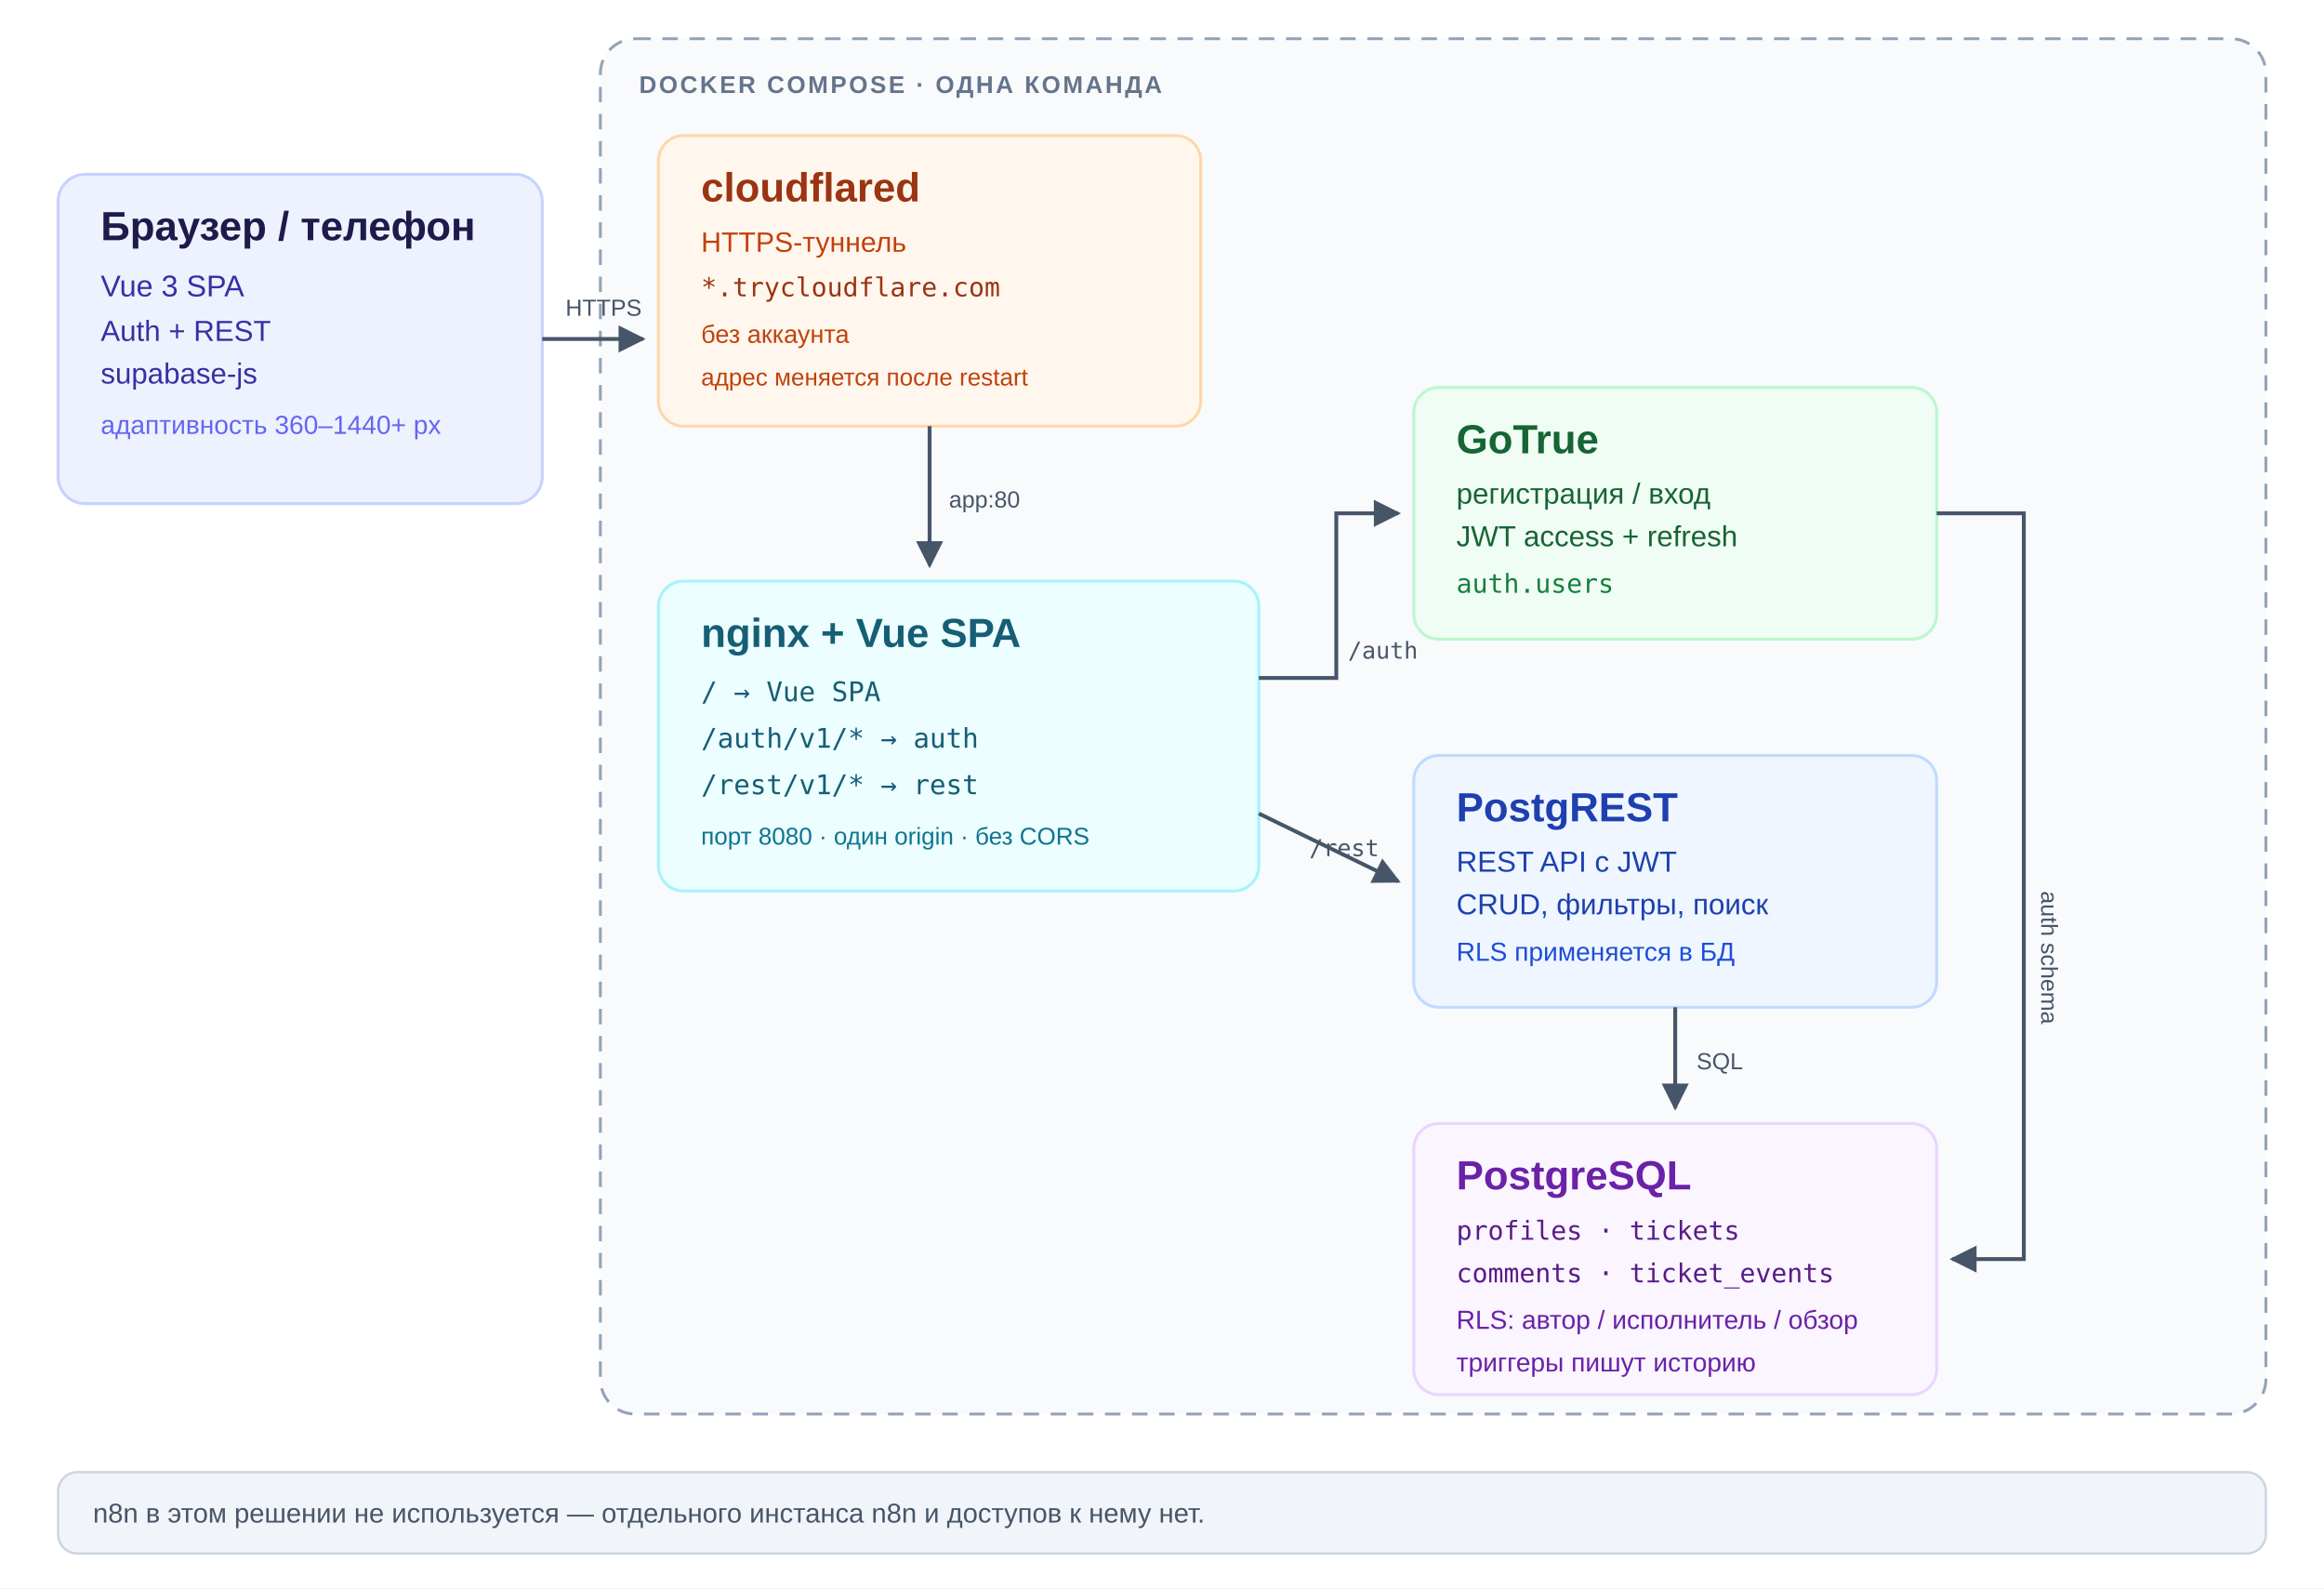
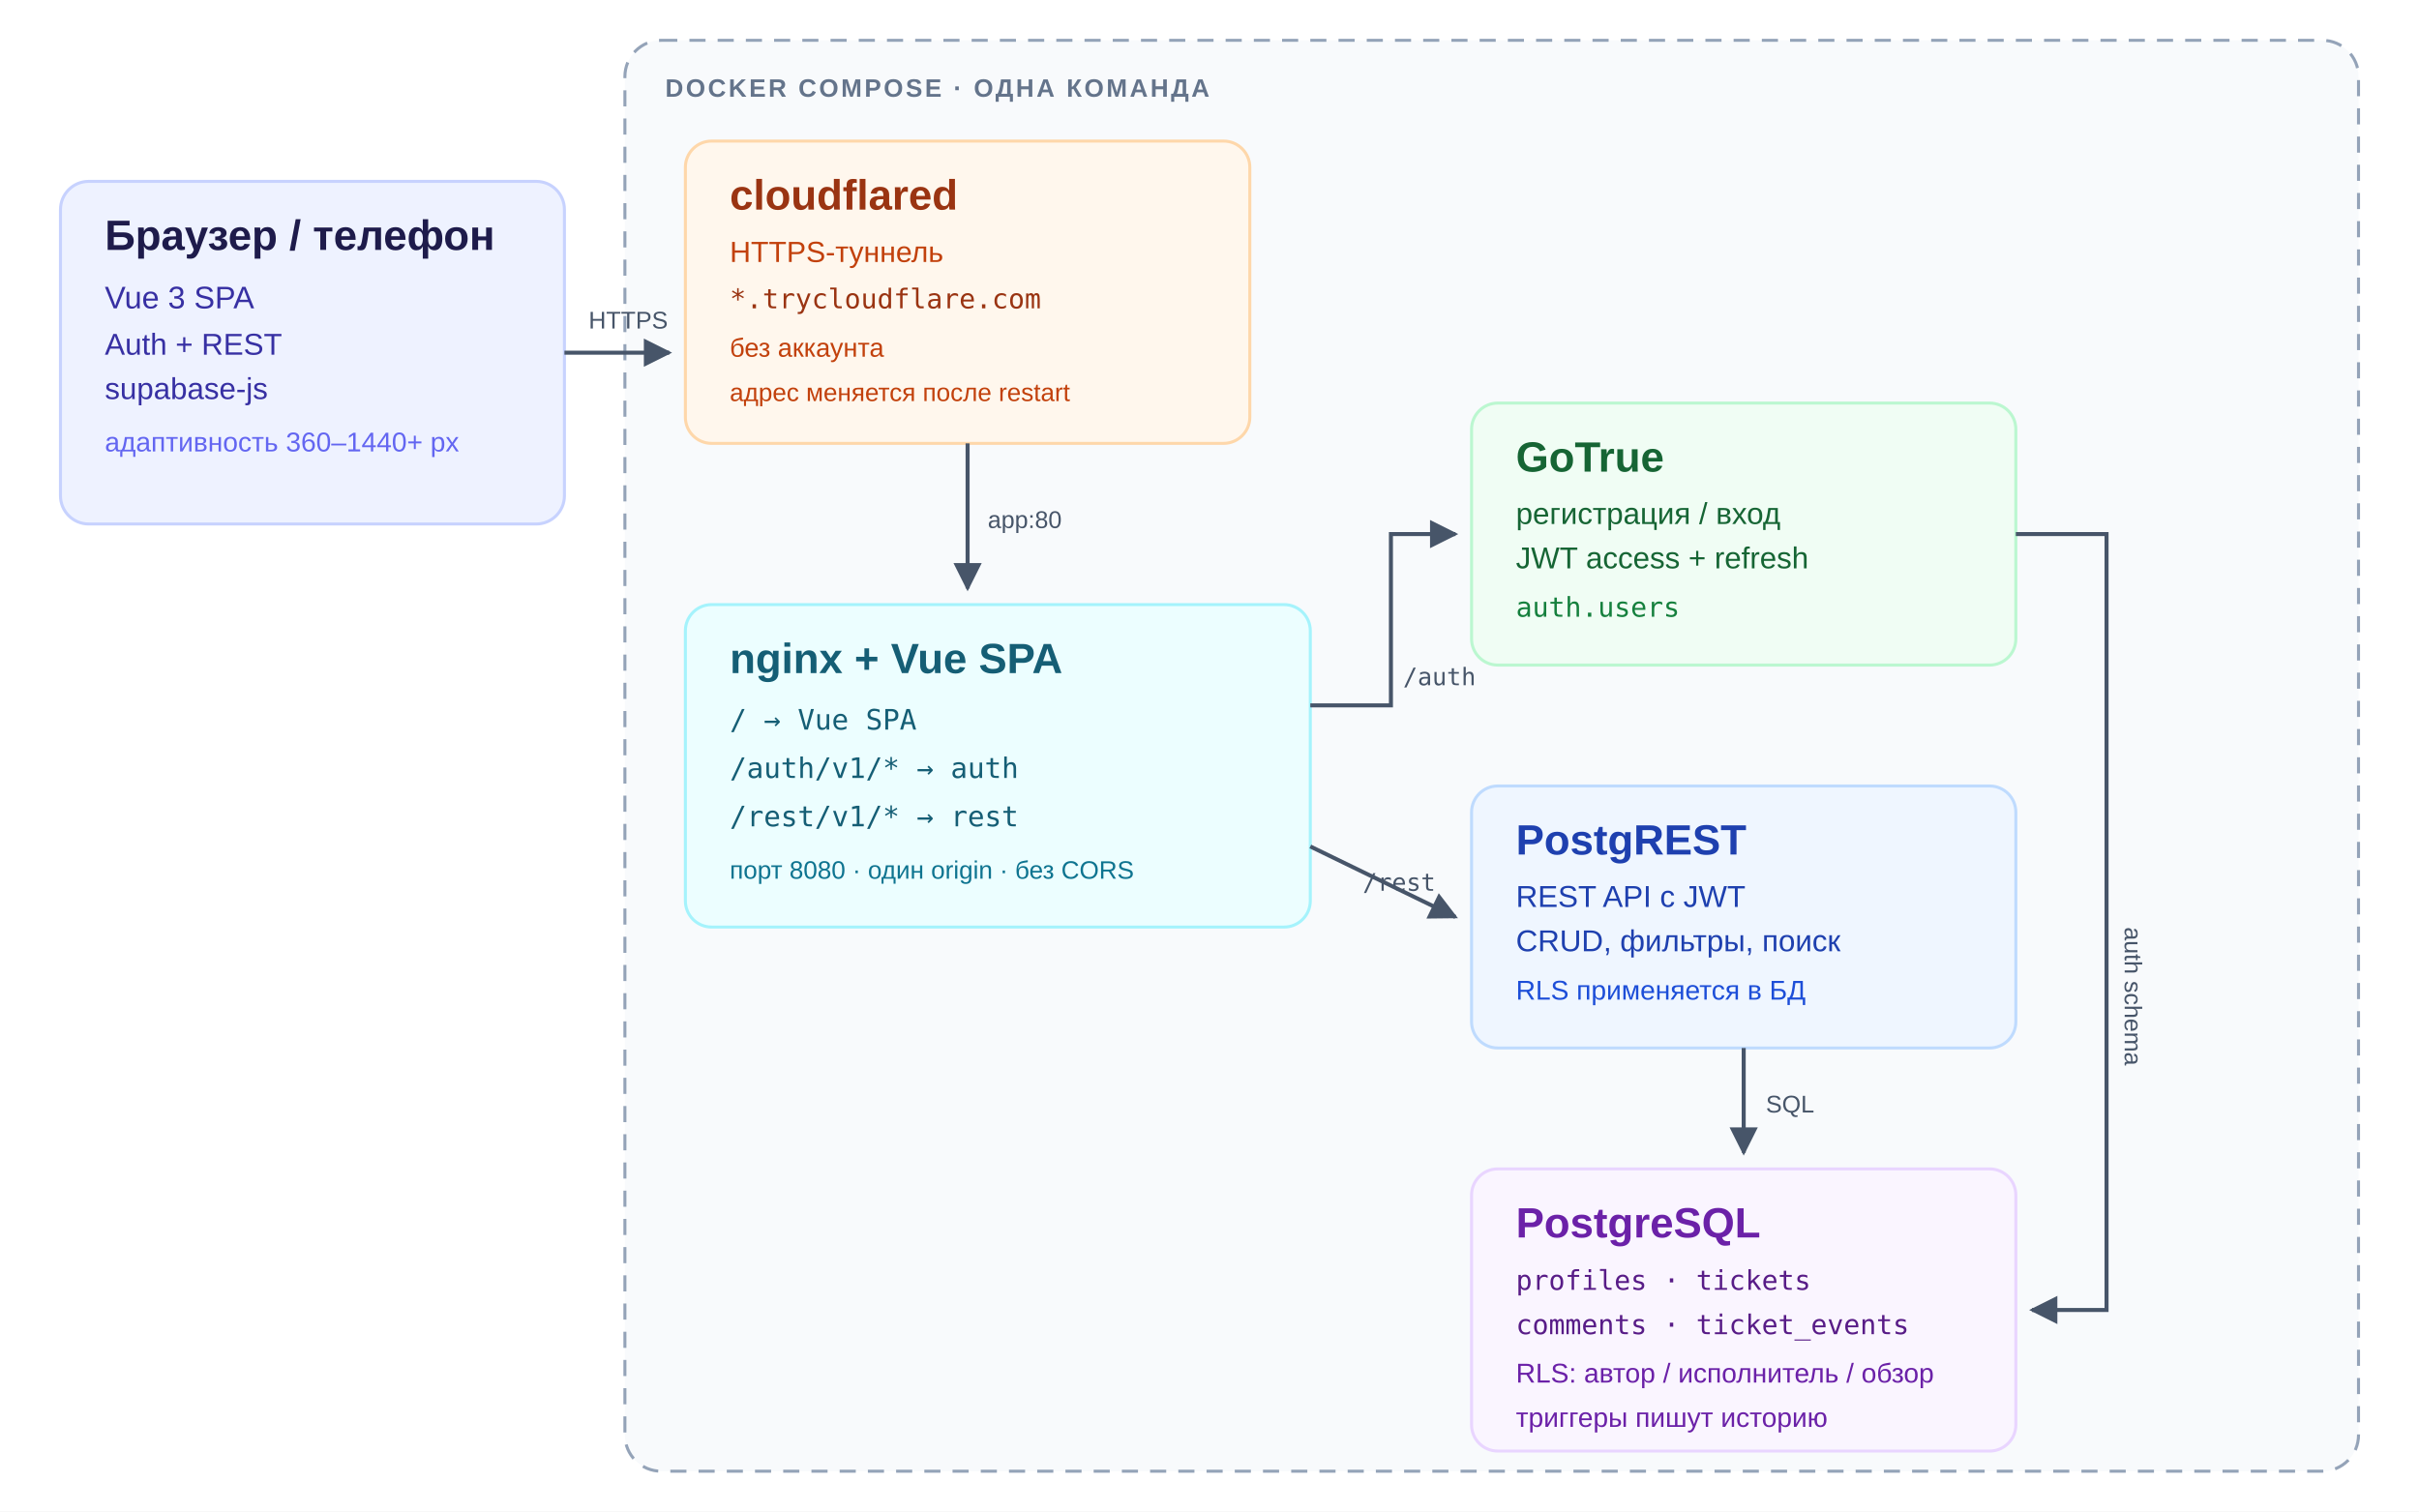
- <svg xmlns="http://www.w3.org/2000/svg" width="1200" height="820" viewBox="0 0 1200 820" role="img" aria-labelledby="t d">
+ <svg xmlns="http://www.w3.org/2000/svg" width="1200" height="750" viewBox="0 0 1200 750" role="img" aria-labelledby="t d">
  <defs>
    <marker id="a" viewBox="0 0 10 10" refX="9" refY="5" markerWidth="7" markerHeight="7" orient="auto-start-reverse">
      <path d="M0 0L10 5L0 10Z" fill="#475569" />
    </marker>
  </defs>
-   <rect width="1200" height="820" fill="#ffffff" />
+   <rect width="1200" height="750" fill="#ffffff" />
  <rect x="30" y="90" width="250" height="170" rx="14" fill="#eef2ff" stroke="#c7d2fe" stroke-width="1.5" />
  <text x="52" y="124" font-family="Segoe UI, Arial, sans-serif" font-size="21" font-weight="700" fill="#1e1b4b">Браузер / телефон</text>
  <text x="52" y="153" font-family="Segoe UI, Arial, sans-serif" font-size="15.5" fill="#3730a3">Vue 3 SPA</text>
  <text x="52" y="176" font-family="Segoe UI, Arial, sans-serif" font-size="15" fill="#3730a3">Auth + REST</text>
  <text x="52" y="198" font-family="Segoe UI, Arial, sans-serif" font-size="15" fill="#3730a3">supabase-js</text>
  <text x="52" y="224" font-family="Segoe UI, Arial, sans-serif" font-size="13.5" fill="#6366f1">адаптивность 360–1440+ px</text>
  <rect x="310" y="20" width="860" height="710" rx="18" fill="#f8fafc" stroke="#94a3b8" stroke-width="1.5" stroke-dasharray="8 6" />
  <text x="330" y="48" font-family="Segoe UI, Arial, sans-serif" font-size="12.5" font-weight="600" fill="#64748b" letter-spacing="1.2">DOCKER COMPOSE · ОДНА КОМАНДА</text>
  <rect x="340" y="70" width="280" height="150" rx="13" fill="#fff7ed" stroke="#fed7aa" stroke-width="1.5" />
  <text x="362" y="104" font-family="Segoe UI, Arial, sans-serif" font-size="21" font-weight="700" fill="#9a3412">cloudflared</text>
  <text x="362" y="130" font-family="Segoe UI, Arial, sans-serif" font-size="14.5" fill="#c2410c">HTTPS-туннель</text>
  <text x="362" y="153" font-family="Cascadia Mono, Consolas, monospace" font-size="13.5" fill="#9a3412">*.trycloudflare.com</text>
  <text x="362" y="177" font-family="Segoe UI, Arial, sans-serif" font-size="13" fill="#c2410c">без аккаунта</text>
  <text x="362" y="199" font-family="Segoe UI, Arial, sans-serif" font-size="12.5" fill="#c2410c">адрес меняется после restart</text>
  <rect x="340" y="300" width="310" height="160" rx="13" fill="#ecfeff" stroke="#a5f3fc" stroke-width="1.5" />
  <text x="362" y="334" font-family="Segoe UI, Arial, sans-serif" font-size="21" font-weight="700" fill="#155e75">nginx + Vue SPA</text>
  <text x="362" y="362" font-family="Cascadia Mono, Consolas, monospace" font-size="14" fill="#155e75">/            → Vue SPA</text>
  <text x="362" y="386" font-family="Cascadia Mono, Consolas, monospace" font-size="14" fill="#155e75">/auth/v1/*   → auth</text>
  <text x="362" y="410" font-family="Cascadia Mono, Consolas, monospace" font-size="14" fill="#155e75">/rest/v1/*   → rest</text>
  <text x="362" y="436" font-family="Segoe UI, Arial, sans-serif" font-size="12.5" fill="#0e7490">порт 8080 · один origin · без CORS</text>
  <rect x="730" y="200" width="270" height="130" rx="13" fill="#f0fdf4" stroke="#bbf7d0" stroke-width="1.5" />
  <text x="752" y="234" font-family="Segoe UI, Arial, sans-serif" font-size="21" font-weight="700" fill="#166534">GoTrue</text>
  <text x="752" y="260" font-family="Segoe UI, Arial, sans-serif" font-size="15" fill="#166534">регистрация / вход</text>
  <text x="752" y="282" font-family="Segoe UI, Arial, sans-serif" font-size="15" fill="#166534">JWT access + refresh</text>
  <text x="752" y="306" font-family="Cascadia Mono, Consolas, monospace" font-size="13.5" fill="#15803d">auth.users</text>
  <rect x="730" y="390" width="270" height="130" rx="13" fill="#eff6ff" stroke="#bfdbfe" stroke-width="1.5" />
  <text x="752" y="424" font-family="Segoe UI, Arial, sans-serif" font-size="21" font-weight="700" fill="#1e40af">PostgREST</text>
  <text x="752" y="450" font-family="Segoe UI, Arial, sans-serif" font-size="15" fill="#1e40af">REST API с JWT</text>
  <text x="752" y="472" font-family="Segoe UI, Arial, sans-serif" font-size="15" fill="#1e40af">CRUD, фильтры, поиск</text>
  <text x="752" y="496" font-family="Segoe UI, Arial, sans-serif" font-size="13.5" fill="#1d4ed8">RLS применяется в БД</text>
  <rect x="730" y="580" width="270" height="140" rx="13" fill="#faf5ff" stroke="#e9d5ff" stroke-width="1.5" />
  <text x="752" y="614" font-family="Segoe UI, Arial, sans-serif" font-size="21" font-weight="700" fill="#6b21a8">PostgreSQL</text>
  <text x="752" y="640" font-family="Cascadia Mono, Consolas, monospace" font-size="13.5" fill="#581c87">profiles · tickets</text>
  <text x="752" y="662" font-family="Cascadia Mono, Consolas, monospace" font-size="13.5" fill="#581c87">comments · ticket_events</text>
  <text x="752" y="686" font-family="Segoe UI, Arial, sans-serif" font-size="13.5" fill="#6b21a8">RLS: автор / исполнитель / обзор</text>
  <text x="752" y="708" font-family="Segoe UI, Arial, sans-serif" font-size="13.5" fill="#6b21a8">триггеры пишут историю</text>
  <line x1="280" y1="175" x2="332" y2="175" stroke="#475569" stroke-width="2" marker-end="url(#a)" />
  <text x="292" y="163" font-family="Segoe UI, Arial, sans-serif" font-size="12" fill="#475569">HTTPS</text>
  <line x1="480" y1="220" x2="480" y2="292" stroke="#475569" stroke-width="2" marker-end="url(#a)" />
  <text x="490" y="262" font-family="Segoe UI, Arial, sans-serif" font-size="12" fill="#475569">app:80</text>
  <path d="M 650 350 L 690 350 L 690 265 L 722 265" fill="none" stroke="#475569" stroke-width="2" marker-end="url(#a)" />
  <text x="696" y="340" font-family="Cascadia Mono, Consolas, monospace" font-size="12" fill="#475569">/auth</text>
  <line x1="650" y1="420" x2="722" y2="455" stroke="#475569" stroke-width="2" marker-end="url(#a)" />
  <text x="676" y="442" font-family="Cascadia Mono, Consolas, monospace" font-size="12" fill="#475569">/rest</text>
  <path d="M 1000 265 L 1045 265 L 1045 650 L 1008 650" fill="none" stroke="#475569" stroke-width="2" marker-end="url(#a)" />
  <text x="1054" y="460" font-family="Segoe UI, Arial, sans-serif" font-size="12" fill="#475569" transform="rotate(90 1054 460)">auth schema</text>
  <line x1="865" y1="520" x2="865" y2="572" stroke="#475569" stroke-width="2" marker-end="url(#a)" />
  <text x="876" y="552" font-family="Segoe UI, Arial, sans-serif" font-size="12" fill="#475569">SQL</text>
-   <rect x="30" y="760" width="1140" height="42" rx="10" fill="#f1f5f9" stroke="#cbd5e1" stroke-width="1.2" />
-   <text x="48" y="786" font-family="Segoe UI, Arial, sans-serif" font-size="14" fill="#475569">n8n в этом решении не используется — отдельного инстанса n8n и доступов к нему нет.</text>
</svg>
